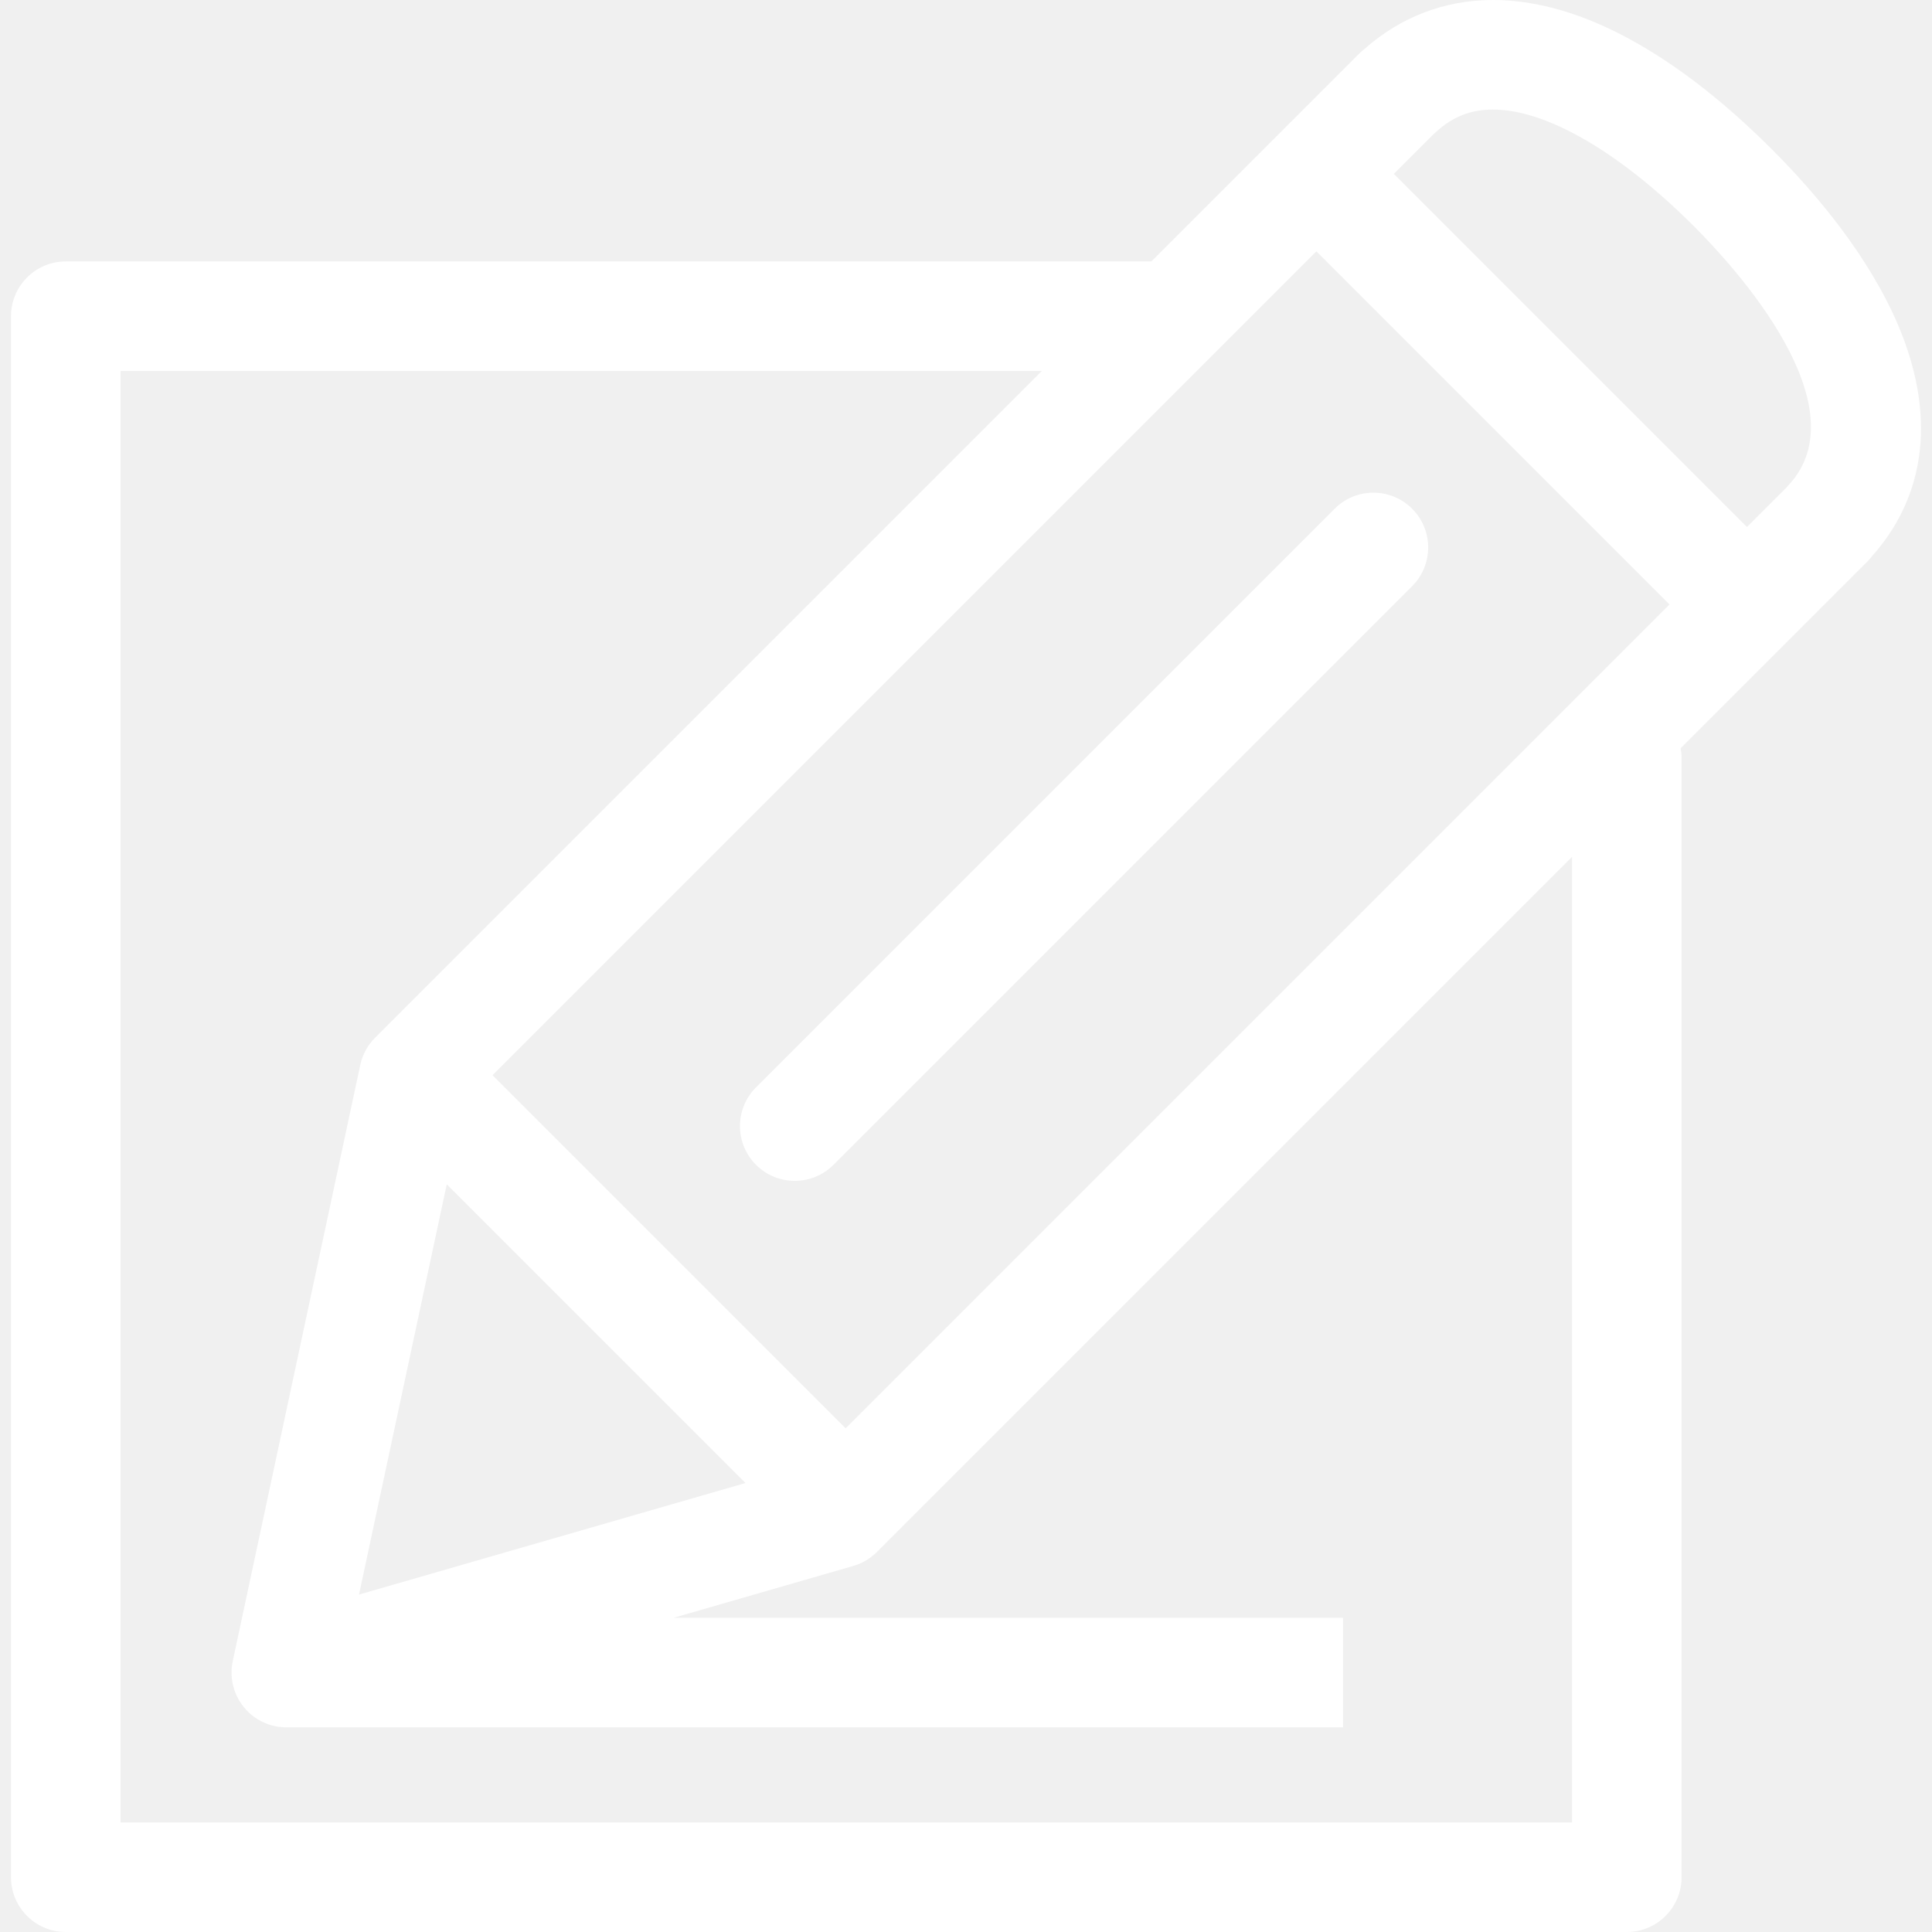
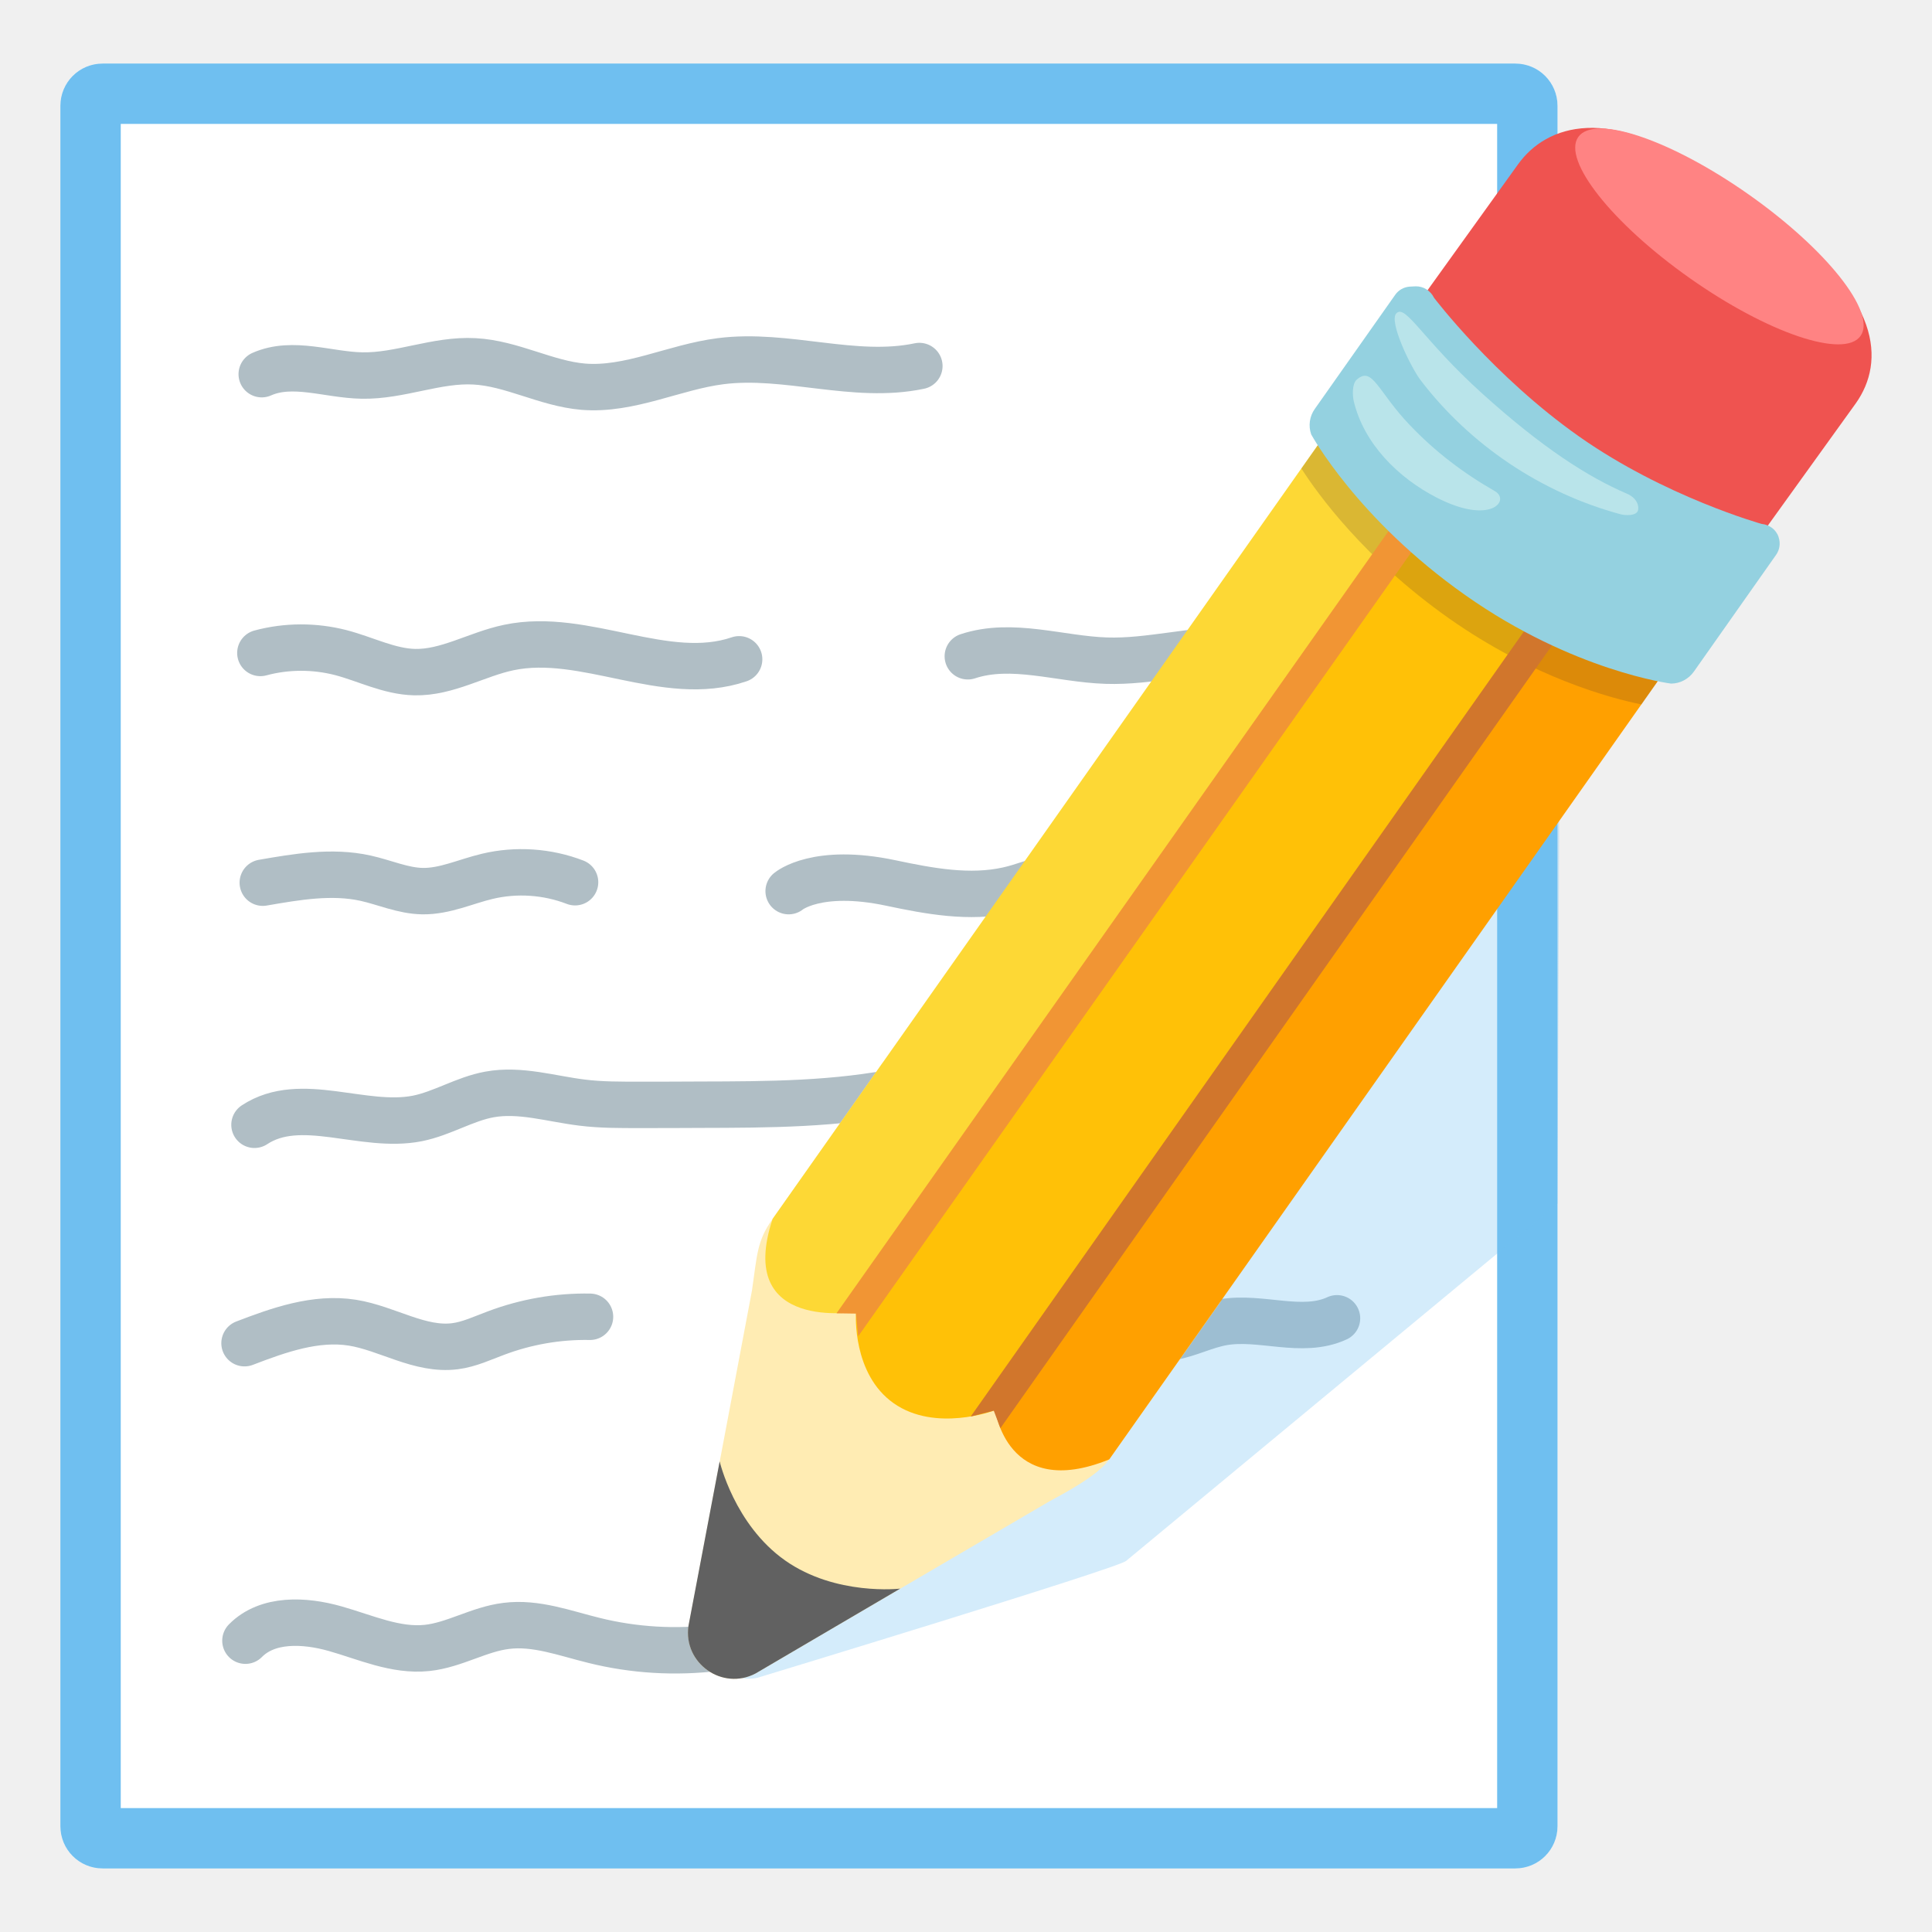
- <svg xmlns="http://www.w3.org/2000/svg" fill="#ffffff" height="800px" width="800px" version="1.1" id="Capa_1" viewBox="0 0 612 612" xml:space="preserve">
+ <svg xmlns="http://www.w3.org/2000/svg" version="1.1" id="Layer_2_copy" x="0px" y="0px" viewBox="0 0 128 128" style="enable-background:new 0 0 128 128;" xml:space="preserve">
  <g>
+     <path style="fill:#FFFFFF;" d="M100.39,123.79H6.8c-1.55,0-2.8-1.25-2.8-2.8V7.01c0-1.55,1.25-2.8,2.8-2.8h93.59   c1.55,0,2.8,1.25,2.8,2.8v113.98C103.19,122.54,101.94,123.79,100.39,123.79z" />
    <g>
+       <path style="fill:#6FBFF0;" d="M99.19,8.21v111.58H8V8.21H99.19 M100.39,4.21H6.8C5.25,4.21,4,5.46,4,7.01v113.98    c0,1.55,1.25,2.8,2.8,2.8h93.59c1.55,0,2.8-1.25,2.8-2.8V7.01C103.19,5.46,101.94,4.21,100.39,4.21L100.39,4.21z" />
+     </g>
+     <path style="fill:none;stroke:#9E9E9E;stroke-width:2.982;stroke-linecap:round;stroke-miterlimit:10;" d="M89.6,61.78" />
+     <path style="fill:none;stroke:#9E9E9E;stroke-width:2.982;stroke-linecap:round;stroke-miterlimit:10;" d="M89.6,78.48" />
+     <path style="fill:none;stroke:#9E9E9E;stroke-width:2.982;stroke-linecap:round;stroke-miterlimit:10;" d="M89.6,95.18" />
+     <path style="fill:none;stroke:#9E9E9E;stroke-width:3.075;stroke-linecap:round;stroke-miterlimit:10;" d="M67.34,111.87" />
+     <path style="fill:none;stroke:#B0BEC5;stroke-width:3.075;stroke-linecap:round;stroke-miterlimit:10;" d="M17.34,24.79   c2.05-0.91,4.4,0.05,6.64,0.09c2.51,0.05,4.95-1.08,7.46-0.94c2.47,0.13,4.74,1.47,7.2,1.68c3.09,0.25,6.03-1.3,9.1-1.69   c4.37-0.56,8.85,1.23,13.17,0.32" />
+     <g>
+       <path style="fill:none;stroke:#B0BEC5;stroke-width:3.075;stroke-linecap:round;stroke-miterlimit:10;" d="M17.25,43.26    c1.74-0.47,3.6-0.47,5.34-0.02c1.64,0.43,3.19,1.25,4.88,1.29c2.16,0.05,4.13-1.19,6.24-1.63c5.04-1.06,10.39,2.44,15.26,0.78" />
+       <path style="fill:none;stroke:#B0BEC5;stroke-width:3.075;stroke-linecap:round;stroke-miterlimit:10;" d="M64.12,43.48    c2.93-0.97,6.09,0.19,9.17,0.29c1.46,0.05,2.91-0.15,4.35-0.34c1.83-0.24,3.67-0.49,5.5-0.73" />
+     </g>
+     <g>
+       <path style="fill:none;stroke:#B0BEC5;stroke-width:3.075;stroke-linecap:round;stroke-miterlimit:10;" d="M17.41,58.48    c2.25-0.39,4.57-0.79,6.8-0.3c1.27,0.28,2.49,0.84,3.79,0.86c1.47,0.02,2.85-0.64,4.28-0.98c1.92-0.46,3.98-0.32,5.82,0.39" />
+       <path style="fill:none;stroke:#B0BEC5;stroke-width:3.075;stroke-linecap:round;stroke-miterlimit:10;" d="M52.25,59.04    c0,0,1.86-1.58,6.77-0.54c2.55,0.54,5.22,1.04,7.77,0.47c1-0.22,1.95-0.64,2.95-0.85c1.1-0.22,2.23-0.19,3.35-0.16    c1.82,0.06,3.65,0.11,5.47,0.17" />
+     </g>
+     <path style="fill:none;stroke:#B0BEC5;stroke-width:3.075;stroke-linecap:round;stroke-miterlimit:10;" d="M16.86,74.52   c3.06-2.02,7.19,0.29,10.79-0.42c1.65-0.33,3.13-1.29,4.78-1.59c2.03-0.37,4.08,0.29,6.13,0.54c1.27,0.16,2.55,0.15,3.83,0.15   c1.33,0,2.67,0,4-0.01c4.51-0.01,9.05-0.02,13.46-0.94" />
+     <g>
+       <path style="fill:none;stroke:#B0BEC5;stroke-width:3.075;stroke-linecap:round;stroke-miterlimit:10;" d="M16.2,88.99    c2.29-0.88,4.72-1.74,7.14-1.36c2.32,0.37,4.48,1.86,6.81,1.56c0.94-0.12,1.82-0.54,2.71-0.87c1.99-0.75,4.11-1.12,6.23-1.08" />
+       <path style="fill:none;stroke:#B0BEC5;stroke-width:3.075;stroke-linecap:round;stroke-miterlimit:10;" d="M66.48,89.34    c1.28-1.45,3.48-1.59,5.39-1.3c1.91,0.29,3.83,0.9,5.73,0.55c1.18-0.21,2.26-0.79,3.44-0.99c2.5-0.43,5.23,0.81,7.54-0.26" />
+     </g>
+     <path style="fill:none;stroke:#B0BEC5;stroke-width:3.075;stroke-linecap:round;stroke-miterlimit:10;" d="M16.26,108.7   c1.47-1.49,3.91-1.37,5.93-0.8s4.02,1.5,6.1,1.28c1.81-0.19,3.44-1.24,5.25-1.46c1.96-0.25,3.89,0.49,5.81,0.96   c2.65,0.66,5.41,0.82,8.12,0.49" />
+     <g>
+       <g style="opacity:0.3;">
+         <g>
+           <path style="fill:#6FBFF0;" d="M103.32,50.61L57.43,89.39l-0.04,0.03c-1.07,0.91-10.09,18.43-10.09,18.43      c-0.76,1.84,0.94,3.76,2.91,3.3c0,0,23.73-7.21,24.39-7.73c0,0,28.59-23.68,28.59-23.68L103.32,50.61z" />
+         </g>
+       </g>
      <g>
-         <path d="M239.486,368.979c3.389,3.388,7.828,5.081,12.267,5.081c4.442,0,8.88-1.695,12.27-5.081L447.32,185.683     c6.775-6.777,6.775-17.762,0-24.536c-6.774-6.775-17.762-6.775-24.538,0L239.486,344.441     C232.711,351.218,232.711,362.202,239.486,368.979z" />
-         <path d="M604.149,110.573c-6.702-20.057-21.54-41.957-42.922-63.333C539.68,25.69,506.868,0,472.925,0     c-15.226,0-29.255,5.354-40.679,15.501c-0.596,0.457-1.164,0.956-1.7,1.492l-65.823,65.821H20.838     c-9.582,0-17.35,7.769-17.35,17.35V594.65c0,9.582,7.769,17.35,17.35,17.35h494.485c9.582,0,17.35-7.769,17.35-17.35V240.19     c0-1.081-0.113-2.134-0.302-3.161l57.622-57.623c0.116-0.114,0.231-0.227,0.344-0.343c0.003-0.001,0.006-0.004,0.009-0.007     l1.129-1.131c0.534-0.534,1.022-1.09,1.47-1.673C608.724,158.554,612.602,135.88,604.149,110.573z M236.139,469.784     l-122.416,35.331l27.797-129.951L236.139,469.784z M267.877,452.447L156.023,340.592l260.97-260.974l111.856,111.856     L267.877,452.447z M425.445,512.469H213.384l56.919-16.428c2.818-0.814,5.383-2.328,7.458-4.401l220.211-220.211v305.871H38.188     V117.515h291.836L118.818,328.723c-2.367,2.367-3.999,5.367-4.699,8.64L73.73,526.188c-1.277,5.964,0.675,12.161,5.137,16.321     c3.256,3.033,7.498,4.659,11.833,4.659c0.927,0,334.745,0,334.745,0 M566.49,153.768c-0.189,0.202-0.373,0.409-0.551,0.619     l-0.124,0.123c-0.059,0.059-0.121,0.119-0.181,0.178l-12.248,12.246L441.531,55.08l12.53-12.53     c0.217-0.184,0.432-0.373,0.641-0.571c5.315-4.965,11.107-7.278,18.224-7.278c16.963,0,40.208,13.513,63.767,37.078     C549.597,84.681,589.886,128.729,566.49,153.768z" />
+         <path style="fill:#FFECB3;" d="M45.62,107.74l2.49-13.17l1.71-9.07c0.34-2.32,0.32-3.26,1.33-4.69l7.33-10.4l22.41,15.79     l-7.34,10.41c-0.6,0.86-1.89,1.72-3.96,2.82l-7.96,4.66l-11.57,6.78C47.86,112.03,45.26,110.2,45.62,107.74z" />
+         <g>
+           <path style="fill:none;" d="M72.73,93.79l0.02-0.03L72.73,93.79z" />
+           <path style="fill:none;" d="M54.11,80.61l-0.13,0.18c0.04-0.06,0.07-0.14,0.11-0.2L54.11,80.61z" />
+         </g>
+         <path style="fill:#616161;" d="M50.06,110.87l9.58-5.62c0,0-4.27,0.5-7.63-1.87s-4.33-6.56-4.33-6.56l-2.07,10.91     C45.26,110.2,47.86,112.03,50.06,110.87z" />
+         <path style="fill:#FFC107;" d="M103.19,40.45l-9.13-6.43L56.71,87.03c0,0-0.26,4,2.5,5.94c2.76,1.94,6.63,0.49,6.63,0.49     L103.19,40.45z" />
+         <path style="fill:#FFA000;" d="M109.83,45.13L73.49,96.69c-6.83,2.78-7.57-3.35-7.57-3.35l37.27-52.89L109.83,45.13z" />
+         <path style="fill:#FDD835;" d="M94.06,34.01L56.79,86.9c0,0-8.12,1.41-5.6-6.15l36.23-51.42L94.06,34.01z" />
+         <path style="opacity:0.2;fill:#4E342E;" d="M87.42,29.34c0,0,5.16,5.36,9.15,8.2c7.64,5.43,13.26,7.59,13.26,7.59l-1.08,1.54     c-2-0.4-7.15-1.76-12.75-5.7c-5.63-3.97-8.71-8.26-9.78-9.93L87.42,29.34z" />
+         <g>
+           <polygon style="fill:#F19534;" points="56.86,88.53 56.71,87.03 55.42,87.01 93.23,33.43 94.9,34.61     " />
+         </g>
+         <g>
+           <polygon style="fill:#D1762C;" points="65.84,93.46 64.31,93.85 101.41,41.2 103.09,42.38 66.28,94.62     " />
+         </g>
+         <path style="fill:#EF5350;" d="M93.01,21.41l6.56,13.77l15.84,2.02l7.55-10.49c1.94-2.75,1.71-7.07-5.57-12.2l-4.39-3.09     c-6.29-4.44-10.51-3.24-12.45-0.5L93.01,21.41z" />
+         <path style="fill:#94D1E0;" d="M112.22,44.5c-0.35,0.49-0.91,0.79-1.51,0.79c0,0-6.47-0.81-13.63-5.86     c-7.17-5.05-10.21-10.65-10.21-10.65c-0.2-0.57-0.11-1.2,0.24-1.69l5.32-7.55c0.22-0.32,0.57-0.52,0.96-0.55     c0.13-0.01,0.26-0.01,0.4-0.02c0.52-0.01,0.99,0.29,1.22,0.76c0,0,3.93,5.19,9.61,9.19c5.68,4,12.09,5.79,12.09,5.79     c0.52,0.05,0.97,0.38,1.13,0.88c0,0,0,0.01,0,0.01c0.13,0.39,0.07,0.82-0.17,1.16L112.22,44.5z" />
+         <ellipse transform="matrix(0.576 -0.8174 0.8174 0.576 35.4977 99.7629)" style="fill:#FF8383;" cx="113.92" cy="15.66" rx="3.39" ry="11.44" />
+         <path style="fill:#B9E4EA;" d="M94.12,25.19c3.28,4.3,8.02,7.47,13.24,8.88c0.34,0.09,1.01,0.11,1.15-0.22     c0.1-0.25,0-0.83-0.72-1.14c-2.6-1.12-5.6-3.04-9.57-6.62c-3.97-3.58-5.09-5.97-5.71-5.33C91.99,21.3,93.49,24.37,94.12,25.19z" />
+         <path style="fill:#B9E4EA;" d="M99.04,32.54c1.04,0.6-0.25,2.28-3.85,0.43c-2.57-1.32-4.83-3.58-5.5-6.39     c-0.08-0.33-0.13-1.14,0.2-1.43c1.05-0.92,1.38,0.79,3.53,3.03C95.08,29.92,96.94,31.34,99.04,32.54z" />
      </g>
    </g>
  </g>
</svg>
